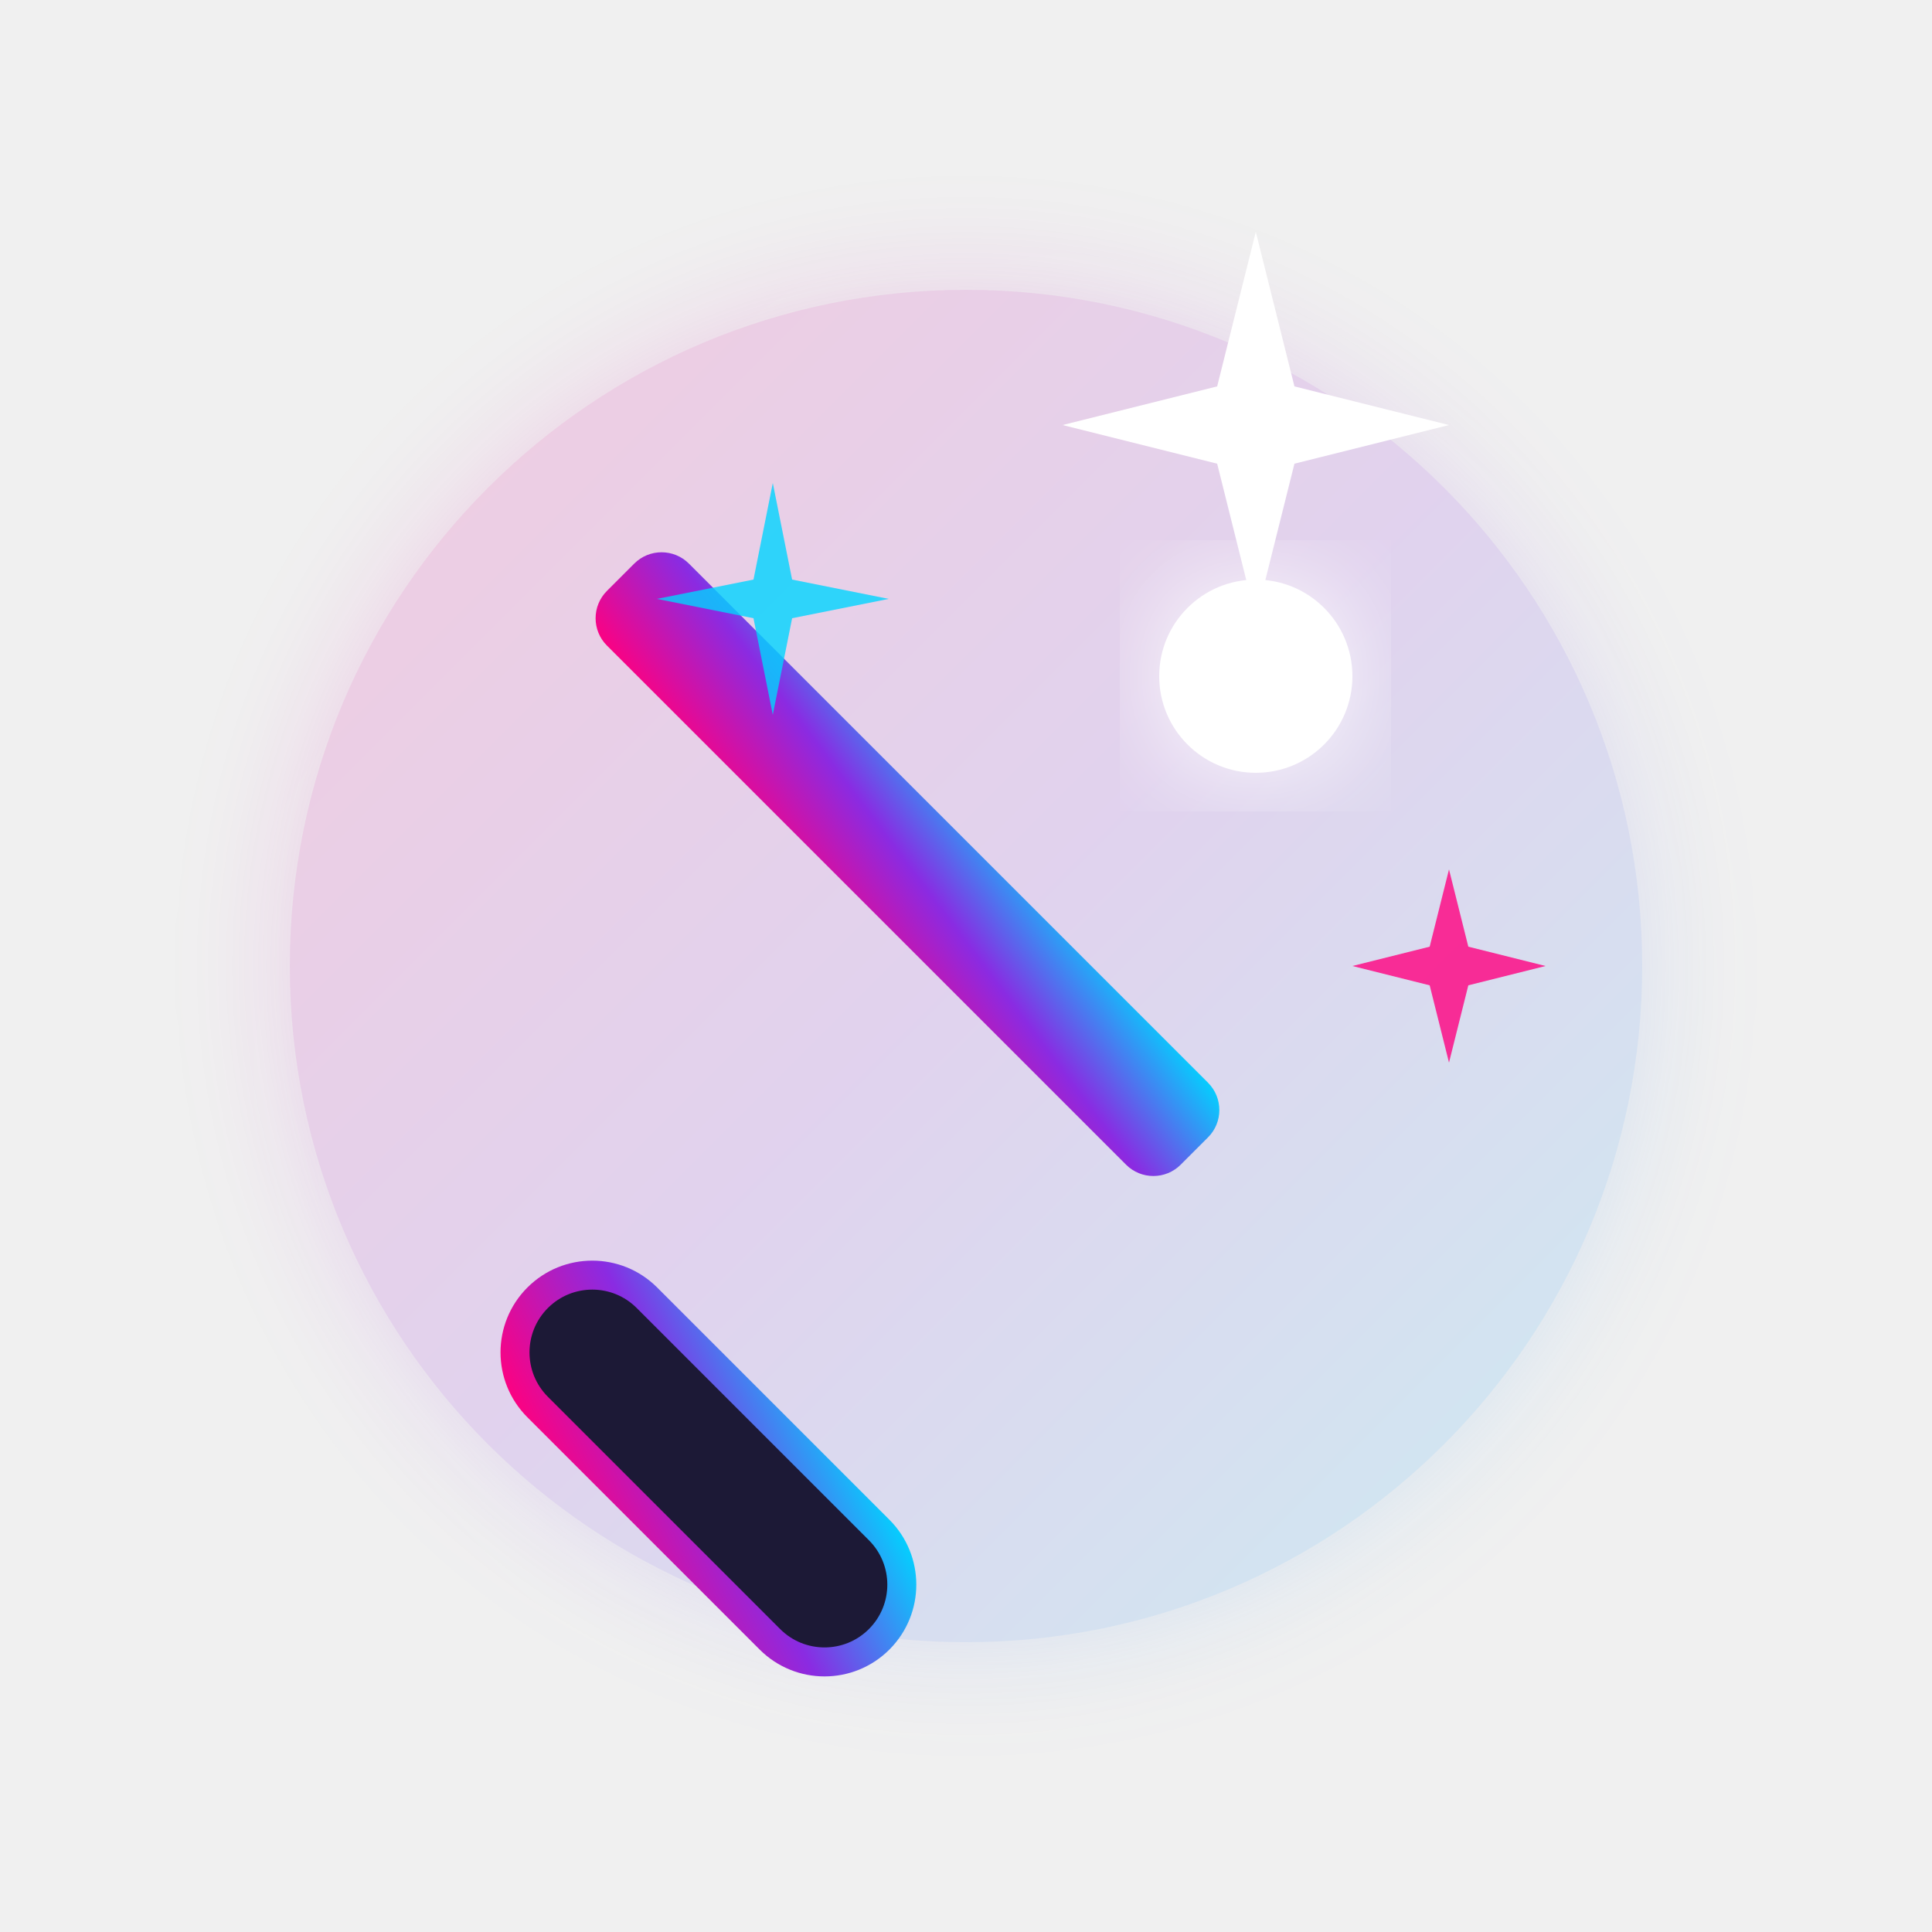
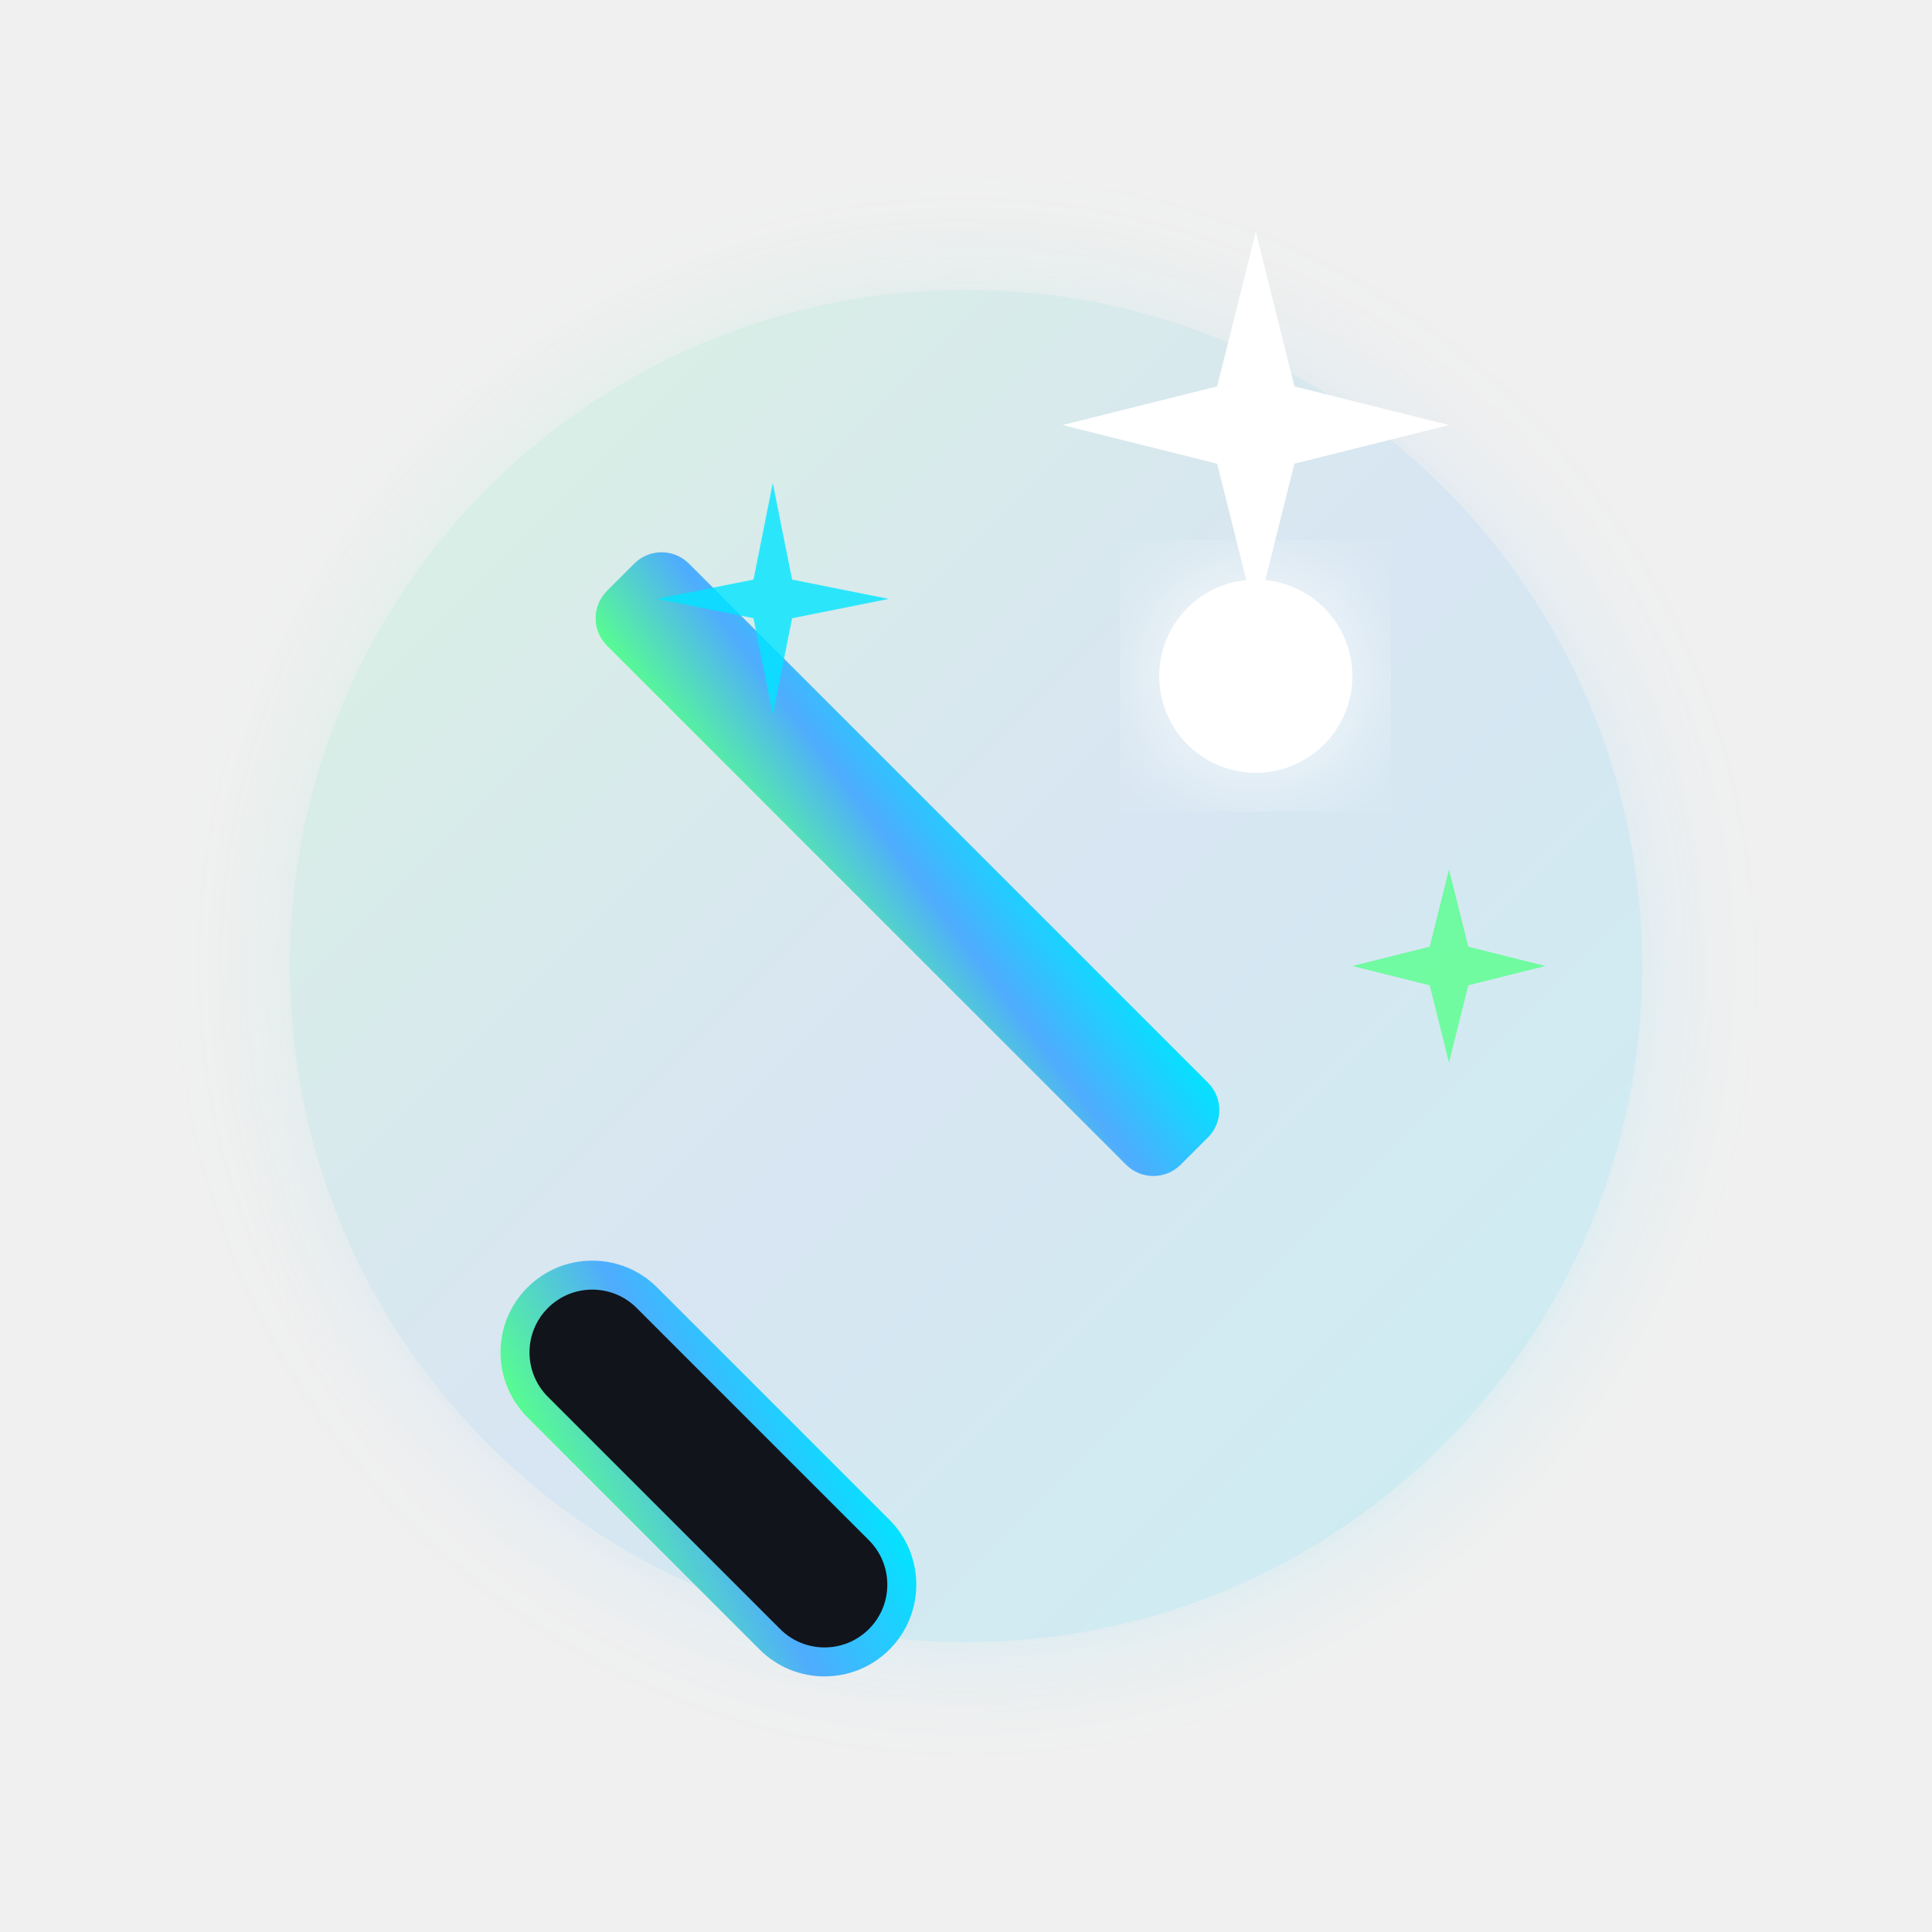
<svg xmlns="http://www.w3.org/2000/svg" viewBox="0 0 100 100" width="100%" height="100%">
  <defs>
    <linearGradient id="magic-grad" x1="0%" y1="0%" x2="100%" y2="100%">
-       <stop offset="0%" stop-color="#ff007f" />
-       <stop offset="50%" stop-color="#8a2be2" />
-       <stop offset="100%" stop-color="#00d4ff" />
+       <stop offset="0%" stop-color="#58ff8d" />
+       <stop offset="50%" stop-color="#4facfe" />
+       <stop offset="100%" stop-color="#00e5ff" />
    </linearGradient>
    <filter id="glow" x="-20%" y="-20%" width="140%" height="140%">
      <feGaussianBlur stdDeviation="3" result="blur" />
      <feComposite in="SourceGraphic" in2="blur" operator="over" />
    </filter>
  </defs>
  <circle cx="50" cy="50" r="35" fill="url(#magic-grad)" opacity="0.15" filter="url(#glow)" />
-   <rect x="25" y="70" width="8" height="25" rx="4" transform="rotate(-45 25 70)" fill="#1c1936" stroke="url(#magic-grad)" stroke-width="1.5" />
+   <rect x="25" y="70" width="8" height="25" rx="4" transform="rotate(-45 25 70)" fill="#11141a" stroke="url(#magic-grad)" stroke-width="1.5" />
  <rect x="30" y="32" width="6" height="42" rx="2" transform="rotate(-45 30 32)" fill="url(#magic-grad)" />
  <circle cx="65" cy="35" r="5" fill="#ffffff" filter="url(#glow)" />
  <path d="M 65 12 L 67 20 L 75 22 L 67 24 L 65 32 L 63 24 L 55 22 L 63 20 Z" fill="#ffffff" />
-   <path d="M 40 25 L 41 30 L 46 31 L 41 32 L 40 37 L 39 32 L 34 31 L 39 30 Z" fill="#00d4ff" opacity="0.8" />
-   <path d="M 75 45 L 76 49 L 80 50 L 76 51 L 75 55 L 74 51 L 70 50 L 74 49 Z" fill="#ff007f" opacity="0.8" />
+   <path d="M 40 25 L 41 30 L 46 31 L 41 32 L 40 37 L 39 32 L 34 31 L 39 30 Z" fill="#00e5ff" opacity="0.8" />
+   <path d="M 75 45 L 76 49 L 80 50 L 76 51 L 75 55 L 74 51 L 70 50 L 74 49 Z" fill="#58ff8d" opacity="0.8" />
</svg>
